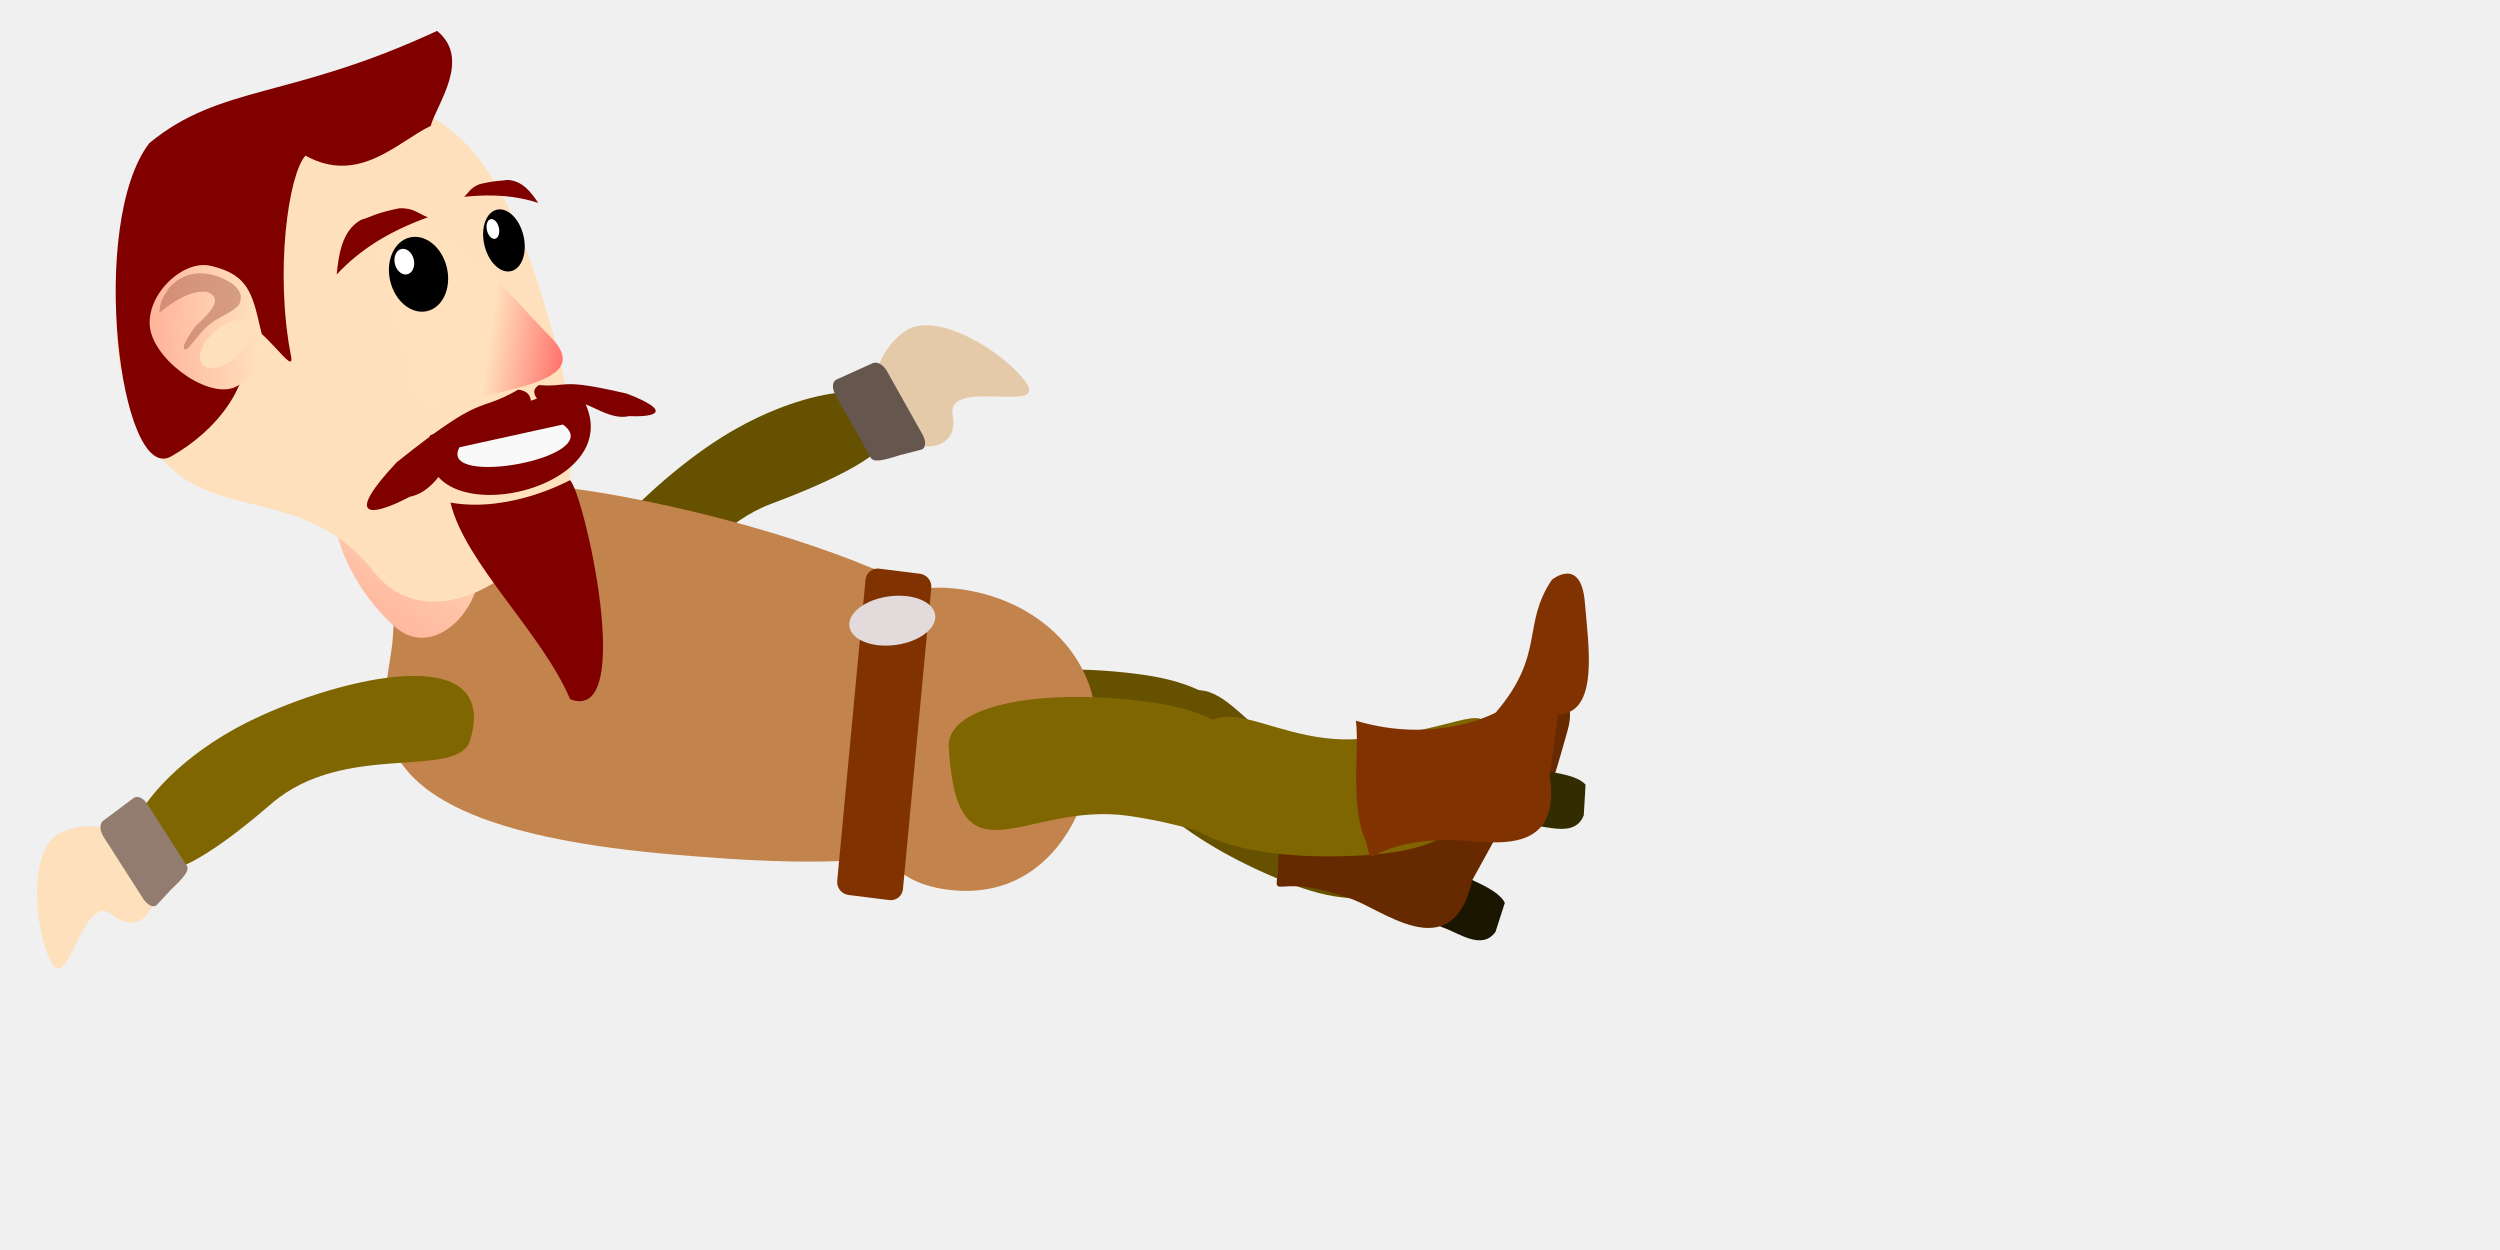
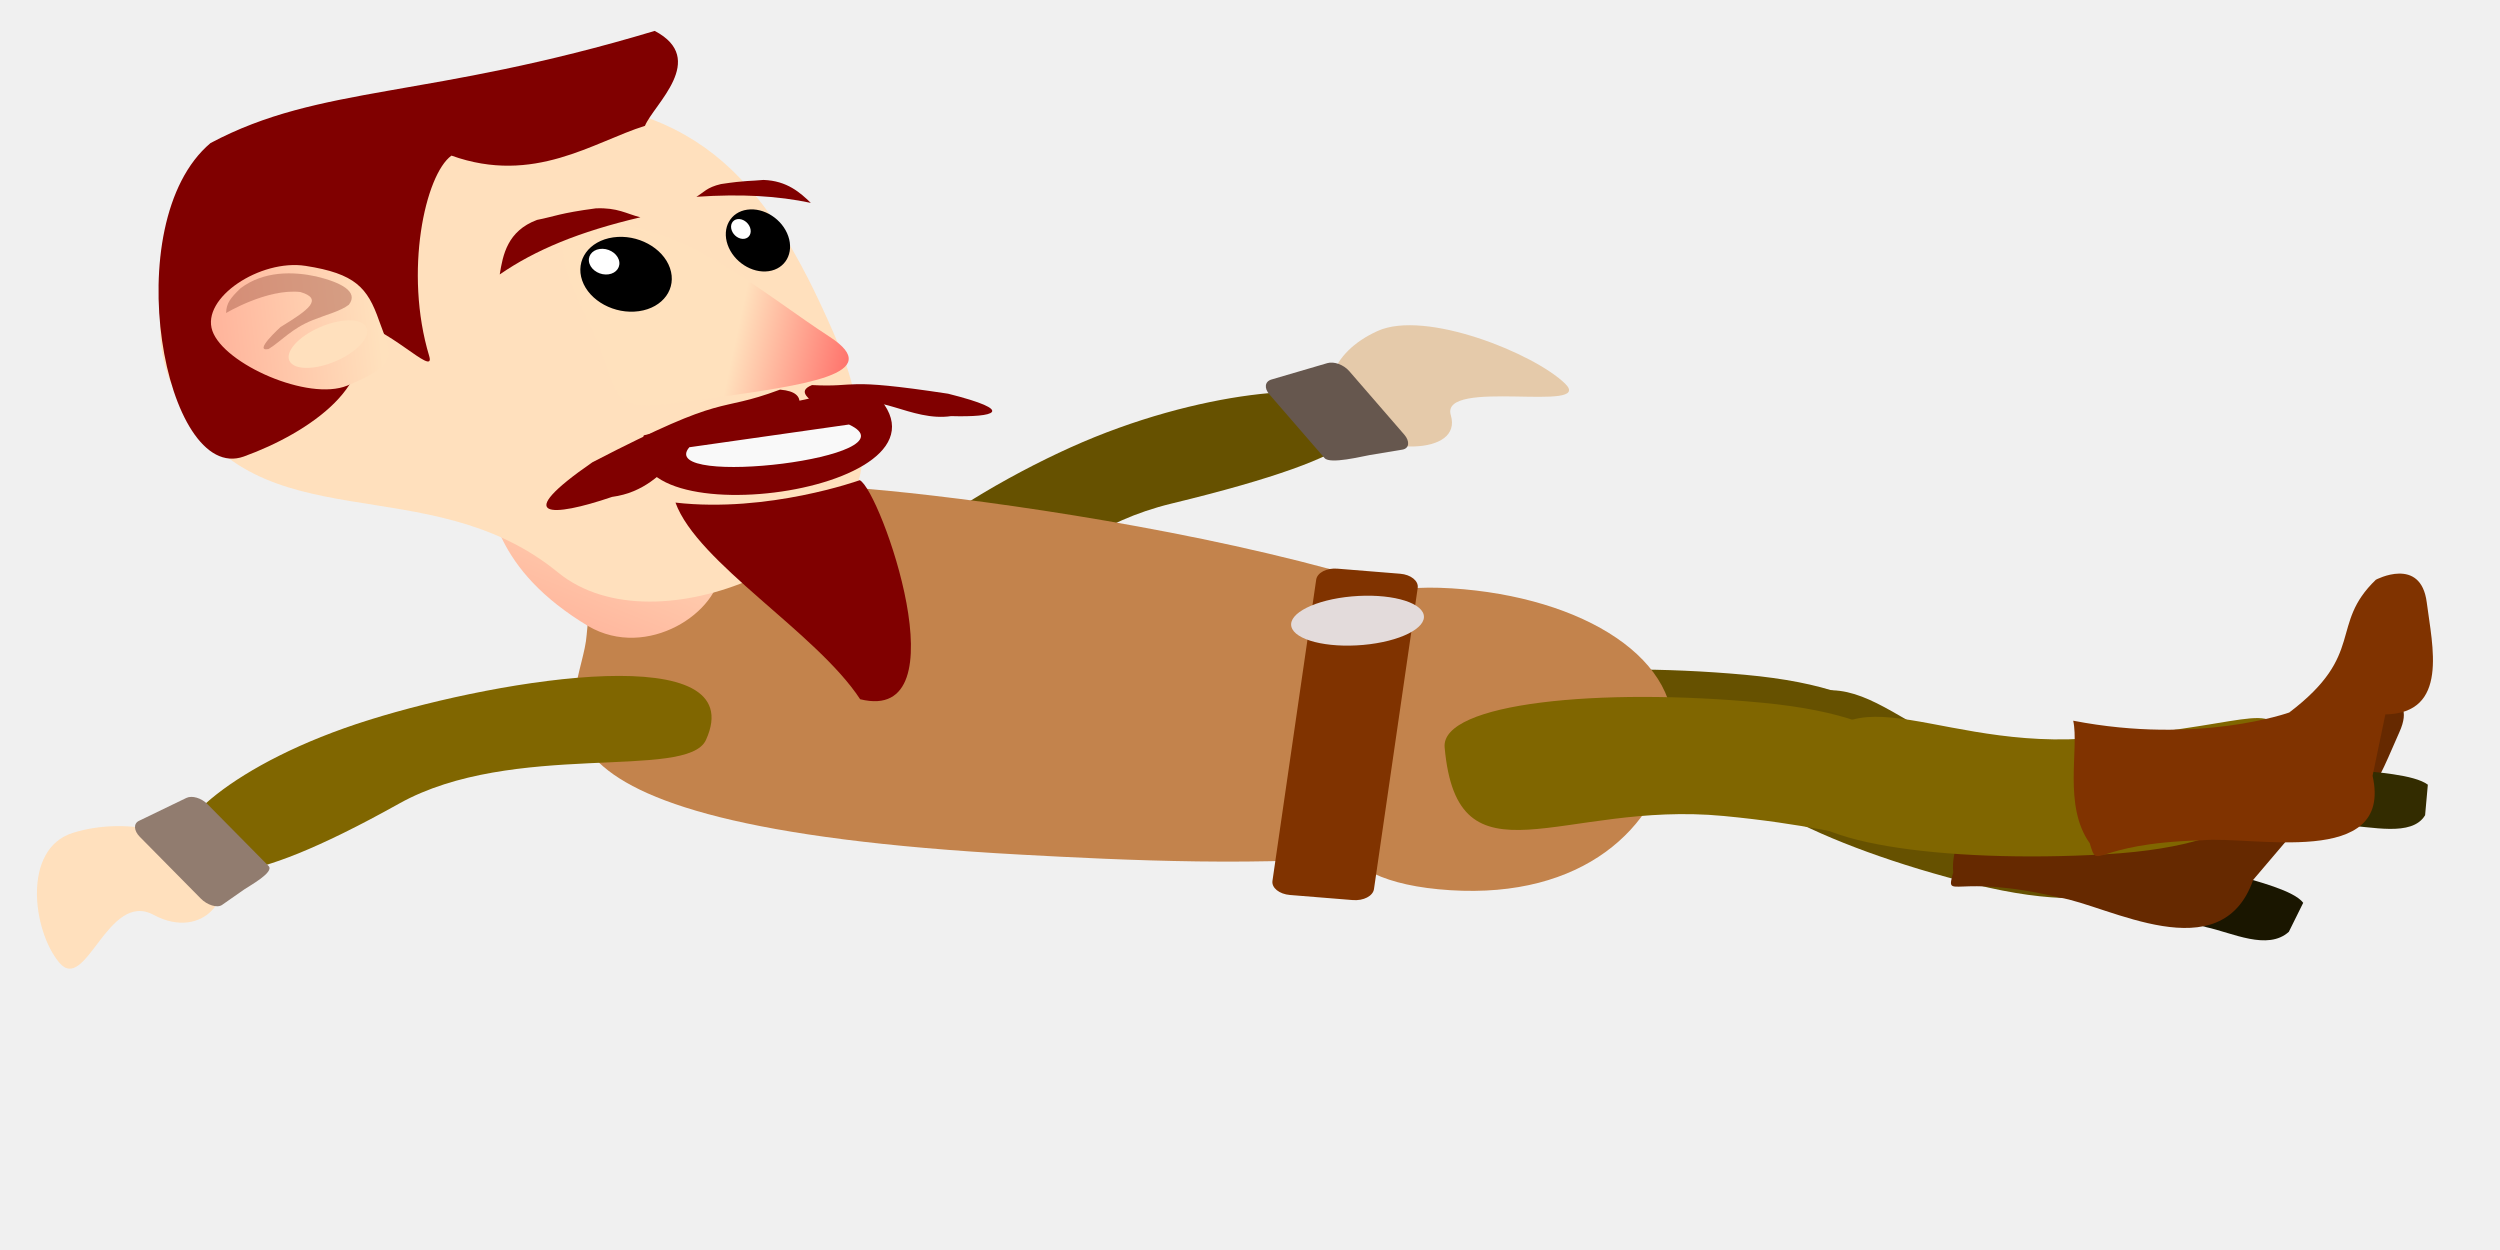
<svg xmlns="http://www.w3.org/2000/svg" xmlns:xlink="http://www.w3.org/1999/xlink" width="128" height="64" viewBox="0 0 128 64" id="svg3343" version="1.1">
  <defs id="defs3345">
    <linearGradient id="linearGradient4258">
      <stop id="stop4262" offset="0" style="stop-color:#ff5354;stop-opacity:1" />
      <stop id="stop4260" offset="1" style="stop-color:#ffe1bd;stop-opacity:1;" />
    </linearGradient>
    <linearGradient xlink:href="#linearGradient4258" id="linearGradient4189-2-2" x1="3.815" y1="940.155" x2="82.249" y2="891.372" gradientUnits="userSpaceOnUse" gradientTransform="matrix(0.9437964,0,0,0.5710267,148.7519,371.1583)" />
    <linearGradient xlink:href="#linearGradient4258" id="linearGradient4264-1-3" x1="110.357" y1="872.184" x2="101.18" y2="866.562" gradientUnits="userSpaceOnUse" gradientTransform="matrix(1.07095,0,0,1.719602,124.9638,-629.3481)" />
    <linearGradient xlink:href="#linearGradient4258" id="linearGradient4176-5-1" x1="20.937" y1="850.891" x2="63.875" y2="857.397" gradientUnits="userSpaceOnUse" />
    <linearGradient xlink:href="#linearGradient4258" id="linearGradient4600" x1="110.357" y1="872.184" x2="101.18" y2="866.562" gradientUnits="userSpaceOnUse" gradientTransform="matrix(1.07095,0,0,1.719602,124.9638,-629.3481)" />
  </defs>
  <g id="layer1" transform="translate(0,-988.3621)">
-     <g transform="matrix(0.1112495,-0.3838142,0.3823301,0.116026,-324.6637,944.8214)" id="g4278-8-5">
+     <g transform="matrix(0.1717576,-0.3838142,0.5902778,0.116026,-502.2757,944.8214)" id="g4278-8-5">
      <path id="path4213-2-4" d="m 71.318,1001.452 c -0.963,13.53 6.158,16.14 11.95,16.502 5.792,0.362 1.978,-2.651 2.941,-16.182 0.963,-13.53 14.134,-19.145 -3.607,-24.528 -5.524,-1.676 -10.322,10.677 -11.285,24.208 z" style="fill:#665100;fill-opacity:1;stroke:none" />
      <path style="fill:#665100;fill-opacity:1;stroke:none" d="m 91.477,975.629 c 2.095,13.417 -4.785,16.544 -10.528,17.332 -5.743,0.788 -2.195,-2.497 -4.29,-15.915 -2.095,-13.417 -15.696,-18.044 1.537,-24.718 5.367,-2.078 11.186,9.883 13.281,23.301 z" id="path4211-2-3" />
      <path style="fill:#1a1600;fill-opacity:1;stroke:none" d="m 73.297,1020.153 3.905,0.111 c 0.891,0.025 1.683,0.651 1.571,1.388 -0.274,2.239 -0.524,5.478 -1.798,6.642 l -3.905,-0.111 c -2.844,-1.016 -1.483,-4.464 -1.419,-6.734 0.021,-0.744 0.756,-1.323 1.647,-1.297 z" id="path4239-6-4" />
      <path style="fill:#662900;fill-opacity:1;stroke:none" d="m 87.319,1017.282 c 6.803,7.008 10.812,4.228 16.191,8.62 0,0 2.686,3.989 -3.294,3.97 -5.564,-0.017 -14.283,0.65 -13.917,-4.654 l -7.707,-1.731 c -12.051,0.728 -6.615,-10.702 -6.845,-14.84 0.53,-9.343 -3.27,-8.928 0.53,-9.343 5,-1.817 12.158,0.176 15.721,-0.034 -4.106,10.165 -0.678,18.011 -0.678,18.011 z" id="path4241-5-4" />
    </g>
-     <g id="g4268-1-3" transform="matrix(0.08838677,-0.3961872,0.4229456,0.09647095,-353.1155,964.2177)">
+     <g id="g4268-1-3" transform="matrix(0.13646,-0.3961872,0.6529839,0.09647095,-546.2022,964.2177)">
      <g id="g4273-9-3" transform="matrix(0.9959749,-0.08484858,0.09468647,0.9959749,-81.61517,8.595538)">
        <path id="path4210-5-7" d="m 90.886,911.223 c 8.746,15.286 12.129,14.118 14.594,12.099 2.465,-2.019 -0.045,-11.754 -8.694,-20.611 -8.648,-8.857 -25.965,-20.517 -26.762,-7.791 -0.323,5.157 14.84,5.778 20.862,16.303 z" style="fill:#665100;fill-opacity:1;stroke:none" />
        <path id="path4212-2-3" d="m 105.008,931.065 c 4.58,-1.415 1.797,10.979 5.21,8.184 3.413,-2.796 7.724,-11.708 4.502,-15.007 -3.222,-3.3 -8.6,-3.708 -12.013,-0.912 -3.413,2.796 -2.683,9.276 2.302,7.736 z" style="fill:#e5caaa;fill-opacity:1;stroke:none" />
        <path id="path4214-8-1" d="m 105.596,916.993 -7.345,5.151 c -0.73,0.512 0.645,2.835 0.873,3.362 l 1.043,2.407 c 0.228,0.527 1.155,0.438 1.886,-0.074 l 7.345,-5.151 c 0.73,-0.512 1.065,-1.303 0.75,-1.774 l -2.667,-3.995 c -0.314,-0.471 -1.155,-0.438 -1.886,0.074 z" style="fill:#66574e;fill-opacity:1;stroke:none" />
      </g>
    </g>
-     <g id="g4087" transform="matrix(-0.1705325,-0.9853521,0.9853521,-0.1705325,-960.3737,1229.441)">
+     <g id="g4087" transform="matrix(-0.2632843,-0.9853521,1.521281,-0.1705325,-1483.746,1229.441)">
      <path id="path4196-6-1" d="m 35.768,1030.373 c -1.167,4.235 -4.933,7.018 -9.115,5.836 -4.182,-1.182 -7.274,-4.28 -6.107,-8.515 1.167,-4.235 4.538,-3.735 8.72,-2.553 4.182,1.182 7.669,0.997 6.501,5.232 z" style="fill:#c3834c;fill-opacity:1;stroke:none" />
      <path id="path4195-6-3" d="m 44.385,1011.124 c -1.197,4.652 -8.815,23.814 -16.431,22.861 -8.03,-1.004 -4.86,-13.577 -3.191,-19.989 4.633,-17.796 10.182,-13.033 13.55,-12.294 5.583,1.224 7.285,4.708 6.072,9.422 z" style="fill:#c3834c;fill-opacity:1;stroke:none" />
      <rect transform="matrix(0.9650567,0.2620412,-0.2913439,0.9566184,0,0)" ry="0.646" y="980.938" x="318.313" height="3.393" width="16.782" id="rect4200-9-5" style="fill:#803300;fill-opacity:1;stroke:none" />
-       <ellipse d="m 134.861,1015.869 c 0,1.223 -0.562,2.215 -1.256,2.215 -0.694,0 -1.256,-0.992 -1.256,-2.215 0,-1.223 0.562,-2.215 1.256,-2.215 0.694,0 1.256,0.992 1.256,2.215 z" transform="matrix(0.9997953,0.02023098,-0.0339802,0.9994225,-64.38919,9.03045)" cx="133.605" cy="1015.869" rx="1.256" ry="2.215" id="path4202-0-9" style="fill:#e3dbdb;fill-opacity:1;stroke:none" />
+       <ellipse transform="matrix(0.9997953,0.02023098,-0.0339802,0.9994225,-64.38919,9.03045)" cx="133.605" cy="1015.869" rx="1.256" ry="2.215" id="path4202-0-9" style="fill:#e3dbdb;fill-opacity:1;stroke:none" />
    </g>
-     <g id="g4097" transform="translate(-83.3704,-6.289063)">
+     <g id="g4097" transform="matrix(1.543896,0,0,1,-129.744,-6.289063)">
      <path id="path4248-1-1" d="m 142.476,1030.631 c 5.381,0.791 5.729,3.776 5.324,6.051 -0.405,2.276 -1.224,0.538 -6.605,-0.253 -5.381,-0.791 -8.82,3.829 -9.25,-3.509 -0.134,-2.285 5.149,-3.081 10.531,-2.289 z" style="fill:#806600;fill-opacity:1;stroke:none" />
      <path style="fill:#806600;fill-opacity:1;stroke:none" d="m 153.879,1038.388 c 5.386,-0.485 5.991,-3.47 5.79,-5.785 -0.201,-2.315 -1.161,-0.614 -6.548,-0.128 -5.386,0.485 -8.379,-4.367 -9.446,2.997 -0.332,2.293 4.818,3.401 10.204,2.916 z" id="path4201-3-4" />
      <path id="rect4224-2-5" d="m 161.267,1036.238 0.09,-1.564 c 0.021,-0.357 0.279,-0.67 0.571,-0.619 0.888,0.127 2.174,0.253 2.623,0.772 l -0.091,1.564 c -0.438,1.132 -1.795,0.56 -2.697,0.516 -0.296,-0.014 -0.517,-0.313 -0.497,-0.67 z" style="fill:#332c00;fill-opacity:1;stroke:none" />
      <path id="rect4251-2-9" d="m 159.958,1031.127 c 2.549,-2.985 1.31,-4.477 2.869,-6.793 0,0 1.491,-1.226 1.688,1.162 0.183,2.221 0.744,5.675 -1.373,5.733 l -0.424,3.143 c 0.699,4.781 -4.021,3.051 -5.655,3.303 -3.725,0.148 -3.431,1.649 -3.725,0.148 -0.891,-1.925 -0.344,-4.859 -0.548,-6.272 4.173,1.247 7.169,-0.422 7.169,-0.422 z" style="fill:#803300;fill-opacity:1;stroke:none" />
    </g>
-     <g id="g4202-4-8" transform="matrix(0.1914942,0.3532644,-0.3451658,0.1667823,348.3686,855.9821)">
+     <g id="g4202-4-8" transform="matrix(0.2956471,0.3532644,-0.5329001,0.1667823,536.8161,855.9821)">
      <path id="path4215-3-3" d="m 26.719,983.821 c 4.647,18.432 1.245,19.749 -2.091,19.749 -3.336,0 -8.597,-9.681 -8.597,-22.769 -10e-7,-13.089 4.461,-34.309 14.405,-24.396 4.029,4.017 -6.917,14.725 -3.717,27.416 z" style="fill:#806600;fill-opacity:1;stroke:none" />
      <path id="path4219-1-2" d="m 30.669,1009.611 c -4.483,1.919 6.711,10.223 2.091,10.223 -4.619,0 -14.405,-4.418 -14.405,-9.294 -2e-6,-4.876 3.745,-8.829 8.364,-8.829 4.619,0 8.829,5.812 3.95,7.9 z" style="fill:#ffe0bd;fill-opacity:1;stroke:none" />
      <path id="rect4217-7-2" d="m 19.894,998.453 9.306,-0.711 c 0.925,-0.071 1.597,2.762 1.812,3.348 l 0.983,2.678 c 0.215,0.586 -0.547,1.137 -1.472,1.207 l -9.306,0.711 c -0.925,0.071 -1.758,-0.354 -1.867,-0.952 l -0.928,-5.074 c -0.109,-0.598 0.547,-1.137 1.472,-1.207 z" style="fill:#917c6f;fill-opacity:1;stroke:none" />
    </g>
-     <g id="g4762-8" transform="matrix(0.3880626,-0.08531958,0.08845613,0.3919587,-141.5368,687.6074)">
+     <g id="g4762-8" transform="matrix(0.5991282,-0.08531958,0.136567,0.3919587,-219.5468,687.6074)">
      <path id="rect4180-4-0" d="m 208.616,872.315 c 5.408,-5.714 9.854,-5.403 17.762,-1.327 l -1.316,19.503 c -1.314,5.459 -8.614,10.216 -12.442,4.895 -6.029,-8.704 -4.735,-16.526 -4.004,-23.072 z" style="fill:url(#linearGradient4189-2-2);fill-opacity:1;stroke:none" />
      <path id="path3351-7-4" d="m 240.673,859.518 c 0.793,11.025 0.149,11.619 -0.838,18.848 -1.699,12.445 -22.338,21.736 -28.165,9.783 -7.571,-15.529 -23.469,-8.61 -25.929,-27.943 -2.606,-20.477 18.328,-34.867 33.467,-32.381 15.139,2.486 19.985,11.104 21.465,31.693 z" style="fill:#ffe0bd;fill-opacity:1;fill-rule:evenodd;stroke:none" />
      <path id="path4163-6-8" d="m 240.473,863.642 c 3.636,5.686 -3.364,5.56 -11.341,5.56 -8.16,0 -7.648,-0.011 -7.648,-7.288 -1e-5,-7.276 -2.946,-19.325 4.787,-16.082 6.248,2.62 10.185,11.53 14.201,17.81 z" style="fill:url(#linearGradient4264-1-3);fill-opacity:1;stroke:none" />
      <g transform="matrix(1,0,0,0.84375,141.9286,134.7407)" id="g4290-7-9">
-         <ellipse style="fill:#000000;fill-opacity:1;stroke:none" id="path4268-4-8" cx="83.75" cy="850.398" rx="3.75" ry="5.714" d="m 87.5,850.398 c 0,3.156 -1.679,5.714 -3.75,5.714 -2.071,0 -3.75,-2.558 -3.75,-5.714 0,-3.156 1.679,-5.714 3.75,-5.714 2.071,0 3.75,2.558 3.75,5.714 z" />
-         <ellipse style="fill:#ffffff;fill-opacity:1;stroke:none" id="path4270-9-2" cx="82.321" cy="848.076" rx="1.25" ry="1.964" d="m 83.571,848.076 c 0,1.085 -0.56,1.964 -1.25,1.964 -0.69,0 -1.25,-0.879 -1.25,-1.964 0,-1.085 0.56,-1.964 1.25,-1.964 0.69,0 1.25,0.879 1.25,1.964 z" />
+         <ellipse style="fill:#000000;fill-opacity:1;stroke:none" id="path4268-4-8" cx="83.75" cy="850.398" rx="3.75" ry="5.714" />
+         <ellipse style="fill:#ffffff;fill-opacity:1;stroke:none" id="path4270-9-2" cx="82.321" cy="848.076" rx="1.25" ry="1.964" />
      </g>
      <g transform="translate(143.3571,2.22321)" id="g4286-9-0">
-         <ellipse ry="4.018" rx="2.589" cy="848.166" cx="94.018" id="ellipse4278-7-9" style="fill:#000000;fill-opacity:1;stroke:none" d="m 96.607,848.166 c 0,2.219 -1.159,4.018 -2.589,4.018 -1.43,0 -2.589,-1.799 -2.589,-4.018 0,-2.219 1.159,-4.018 2.589,-4.018 1.43,0 2.589,1.799 2.589,4.018 z" />
-         <ellipse ry="1.285" rx="0.787" cy="846.437" cx="92.955" id="ellipse4280-8-2" style="fill:#ffffff;fill-opacity:1;stroke:none" d="m 93.741,846.437 c 0,0.71 -0.352,1.285 -0.787,1.285 -0.434,0 -0.787,-0.575 -0.787,-1.285 0,-0.71 0.352,-1.285 0.787,-1.285 0.434,0 0.787,0.575 0.787,1.285 z" />
+         <ellipse ry="4.018" rx="2.589" cy="848.166" cx="94.018" id="ellipse4278-7-9" style="fill:#000000;fill-opacity:1;stroke:none" />
+         <ellipse ry="1.285" rx="0.787" cy="846.437" cx="92.955" id="ellipse4280-8-2" style="fill:#ffffff;fill-opacity:1;stroke:none" />
      </g>
      <path id="rect4294-0-0" d="m 219.973,843.92 c 1.533,-0.116 2.026,-0.44 5.109,-0.396 1.811,0.274 2.334,1.219 3.38,1.904 -5.414,0.706 -9.488,2.202 -13.074,4.618 0.813,-2.389 1.858,-5.271 4.585,-6.126 z" style="fill:#800000;fill-opacity:1;stroke:none" />
      <path style="fill:#800000;fill-opacity:1;stroke:none" d="m 239.54,842.958 c -1.073,-0.07 -1.417,-0.265 -3.574,-0.239 -1.267,0.165 -1.632,0.736 -2.364,1.149 3.787,0.426 6.637,1.328 9.145,2.786 -0.568,-1.441 -1.3,-3.179 -3.207,-3.695 z" id="path4297-0-5" />
      <path id="rect4158-5-4" d="m 195.566,828.571 c 10.662,-5.36 18.847,-1.591 39.347,-6.088 3.564,4.462 -2.166,9.141 -3.487,11.644 -4.633,1.085 -10.718,5.422 -16.598,0.275 -2.677,1.897 -7.179,13.631 -7.498,24.553 -0.087,2.986 -2.764,-5.101 -5.267,-5.408 0.862,7.784 -6.705,12.853 -12.673,14.622 -7.223,2.141 -3.82,-31.309 6.175,-39.597 z" style="fill:#800000;fill-opacity:1;stroke:none" />
      <g transform="translate(140.4117,-4.15358)" id="g4191-7-6">
        <path style="fill:url(#linearGradient4176-5-1);fill-opacity:1;stroke:none" d="m 63.841,857.818 c 0,4.319 0.717,5.673 -4.433,7.514 -3.621,1.295 -9.428,-4.882 -9.428,-9.201 0,-4.319 5.952,-8.112 9.428,-6.44 3.828,1.841 4.433,3.808 4.433,8.127 z" id="path4166-9-5" />
        <path style="fill:#ad6452;fill-opacity:0.509;fill-rule:evenodd;stroke:none" d="m 53.472,851.333 c 2.408,-1.79 4.803,-1.157 6.516,-0.132 1.807,1.153 3.045,2.638 1.85,4.091 -0.858,0.653 -2.06,0.824 -3.383,1.277 -1.965,0.673 -3.173,2.08 -4.414,2.816 -1.408,0.126 1.605,-2.53 1.605,-2.53 2.708,-1.6 4.331,-2.716 2.597,-4.002 -2.598,-1.047 -6.641,1.3 -6.641,1.3 0.312,-1.247 0.771,-1.776 1.87,-2.82 z" id="path4164-9-1" />
-         <ellipse style="fill:#ffe0bd;fill-opacity:1;stroke:none" id="path4177-4-5" cx="-324.368" cy="788.787" rx="3.944" ry="2.12" transform="matrix(0.8850078,-0.4655762,0.4387516,0.8986084,0,0)" d="m -320.424,788.787 c 0,1.171 -1.766,2.12 -3.944,2.12 -2.178,0 -3.944,-0.949 -3.944,-2.12 0,-1.171 1.766,-2.12 3.944,-2.12 2.178,0 3.944,0.949 3.944,2.12 z" />
+         <ellipse style="fill:#ffe0bd;fill-opacity:1;stroke:none" id="path4177-4-5" cx="-324.368" cy="788.787" rx="3.944" ry="2.12" transform="matrix(0.8850078,-0.4655762,0.4387516,0.8986084,0,0)" />
      </g>
      <path id="rect4184-8-6" d="m 222.556,872.619 19.528,-2.214 c 7.353,15.211 -25.641,15.089 -19.528,2.214 z" style="fill:#800000;fill-opacity:1;stroke:none" />
      <path style="fill:#f9f9f9;fill-opacity:1;stroke:none" d="m 225.92,874.913 c 4.548,0 9.096,0 13.644,0 4.819,5.335 -17.651,4.515 -13.644,0 z" id="path4187-8-2" />
      <path id="rect4305-6-0" d="m 223.224,881.555 c 7.238,2.963 15.64,0.476 15.64,0.476 1.389,1.626 1.513,32.3 -6.182,27.268 -1.656,-9.047 -9.391,-19.864 -9.458,-27.744 z" style="fill:#800000;fill-opacity:1;stroke:none" />
      <path id="rect4300-6-5" d="m 234.944,869.348 c -6.112,1.902 -4.002,-0.776 -17.34,5.716 -8.273,5.594 -4.937,6.166 0.62,4.658 5.468,0.059 7.75,-8.204 11.525,-5.096 3.358,-0.342 5.492,0.029 5.736,-0.978 0.005,-1.247 1.984,-3.388 -0.541,-4.3 z" style="fill:#800000;fill-opacity:1;stroke:none" />
      <path style="fill:#800000;fill-opacity:1;stroke:none" d="m 237.671,869.348 c 3.821,1.161 2.501,-0.473 10.839,3.487 5.171,3.413 3.086,3.762 -0.387,2.842 -3.418,0.036 -5.548,-4.7 -7.908,-2.804 -2.177,1.927 -2.73,-0.287 -2.882,-0.901 -0.003,-0.761 -1.24,-2.067 0.338,-2.623 z" id="path4303-2-6" />
    </g>
  </g>
</svg>
